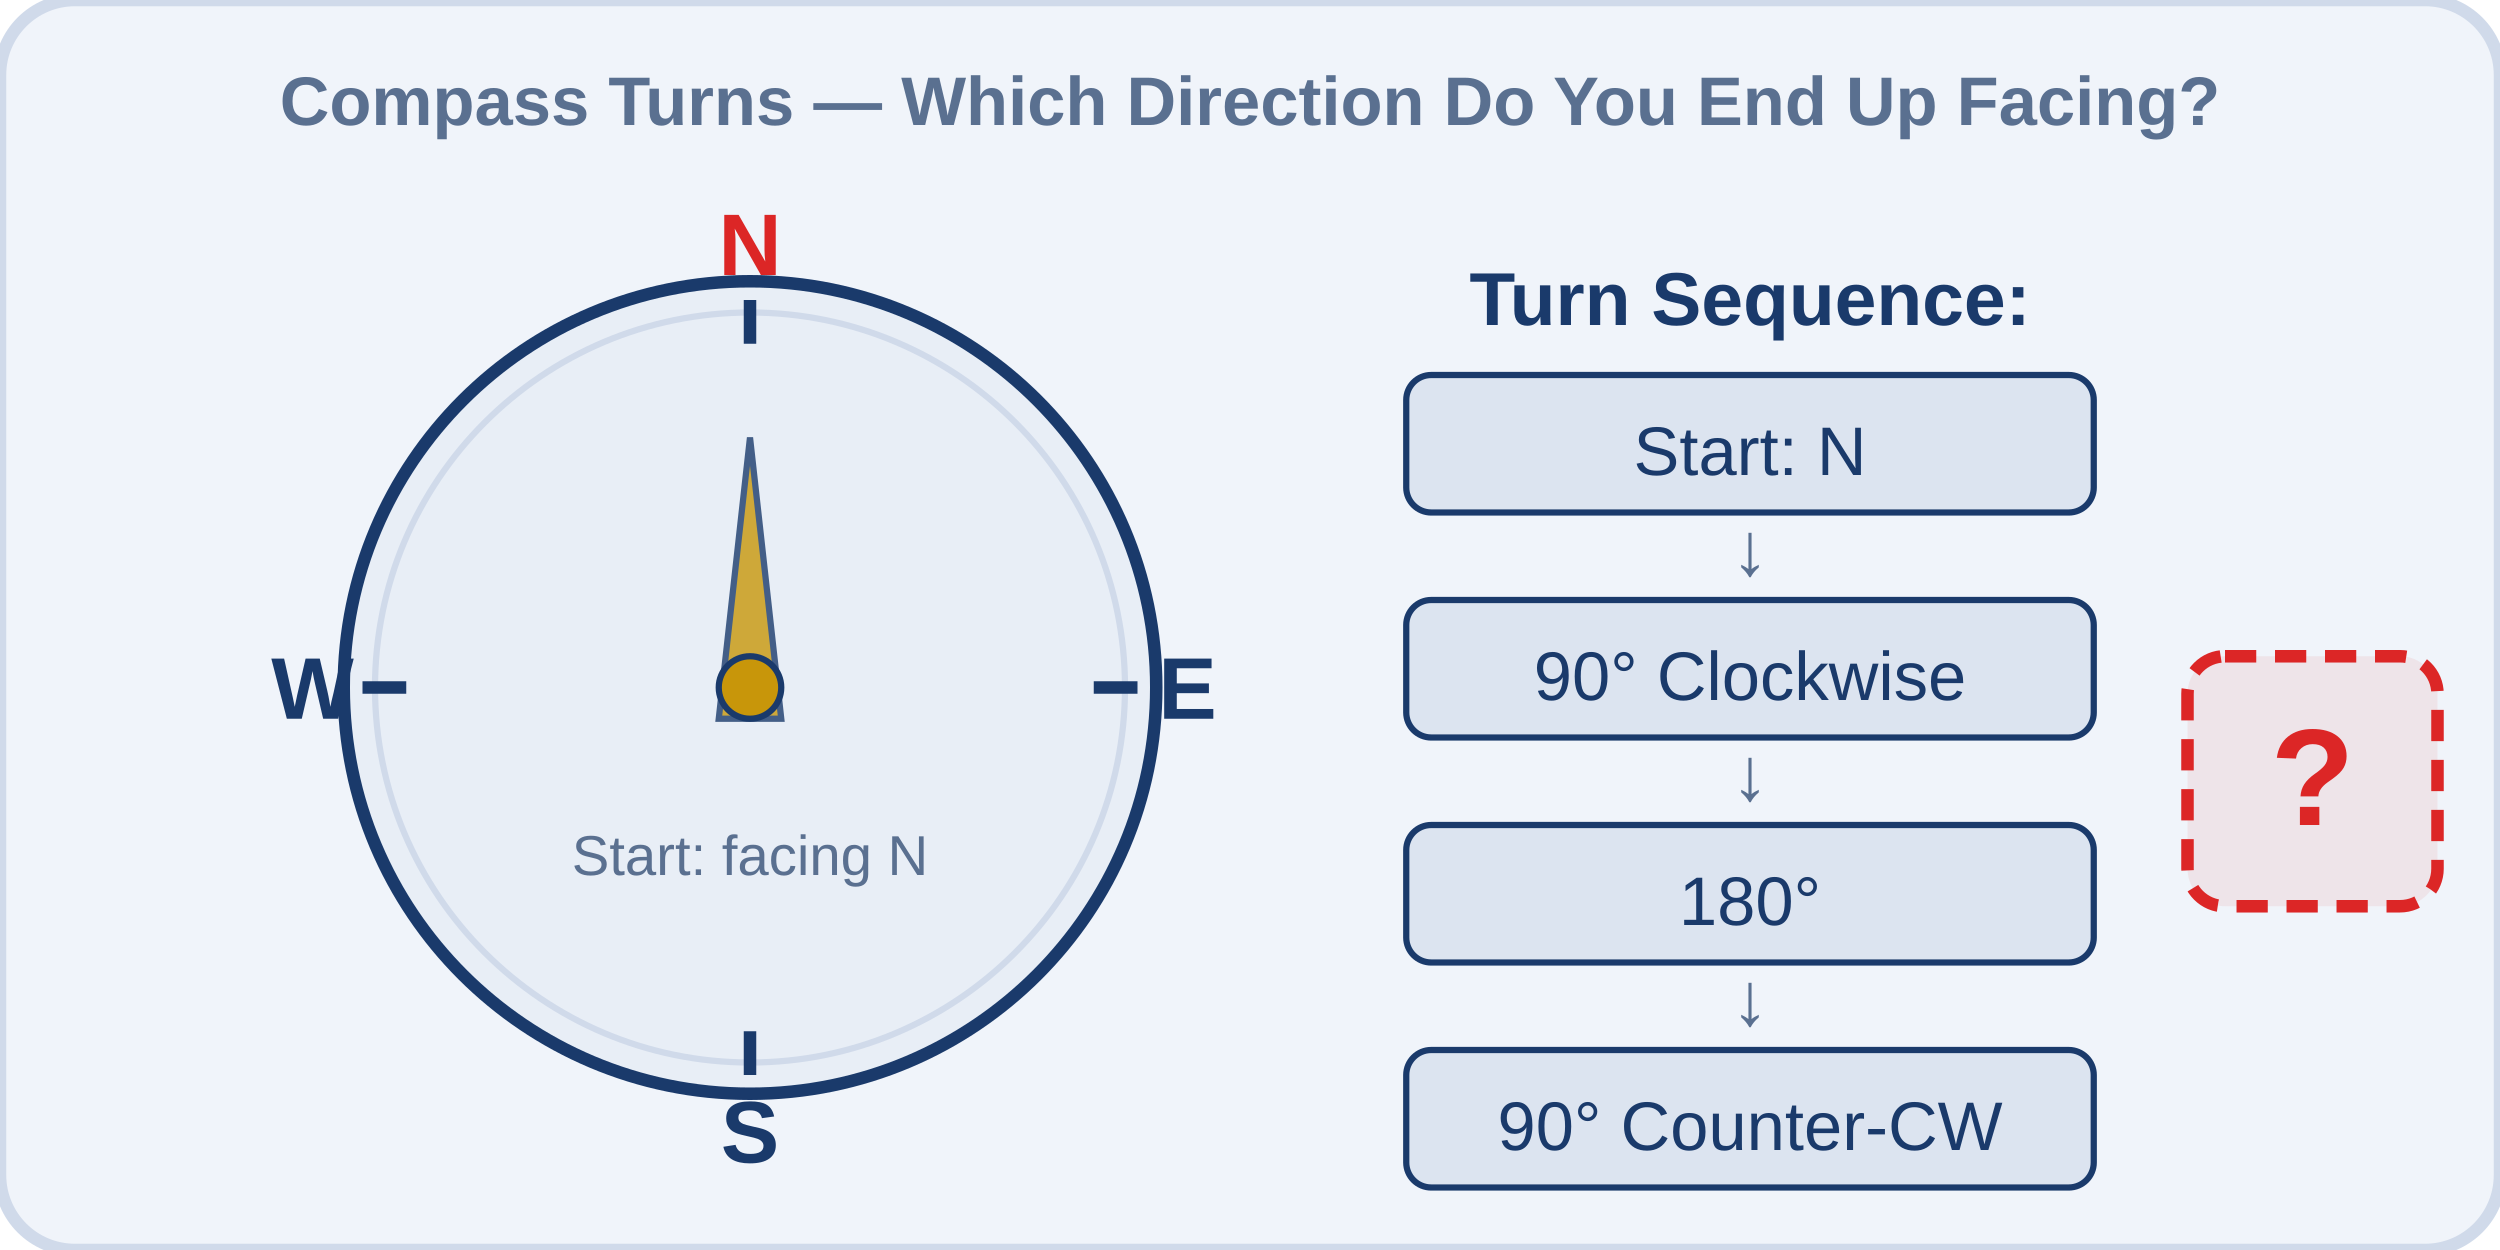
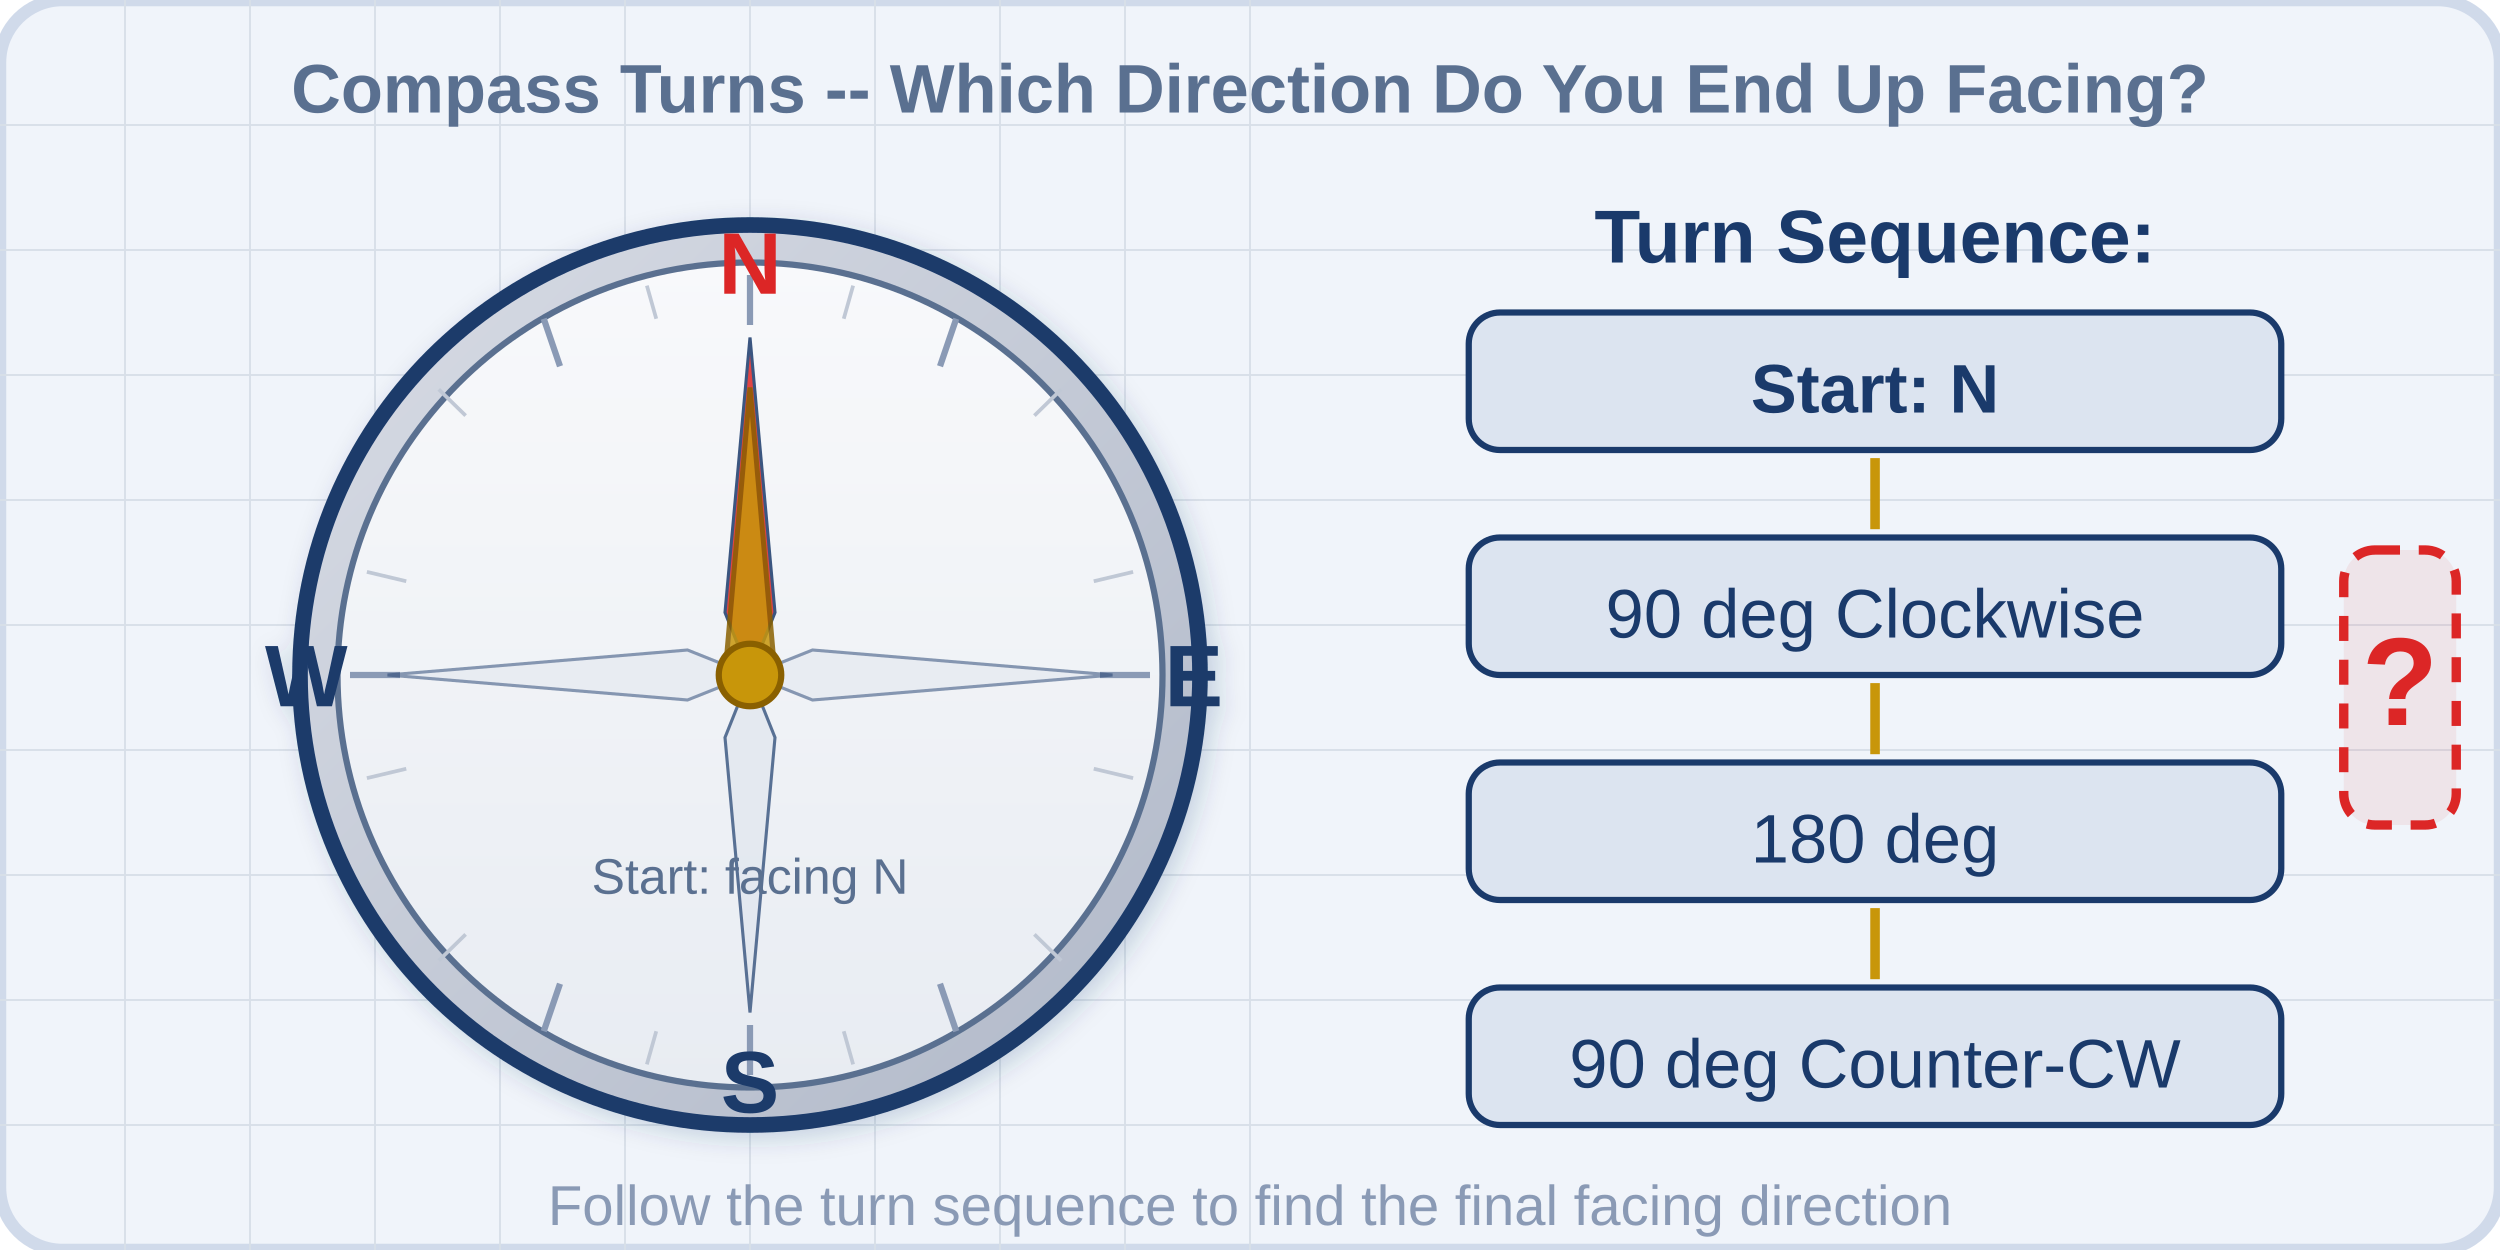
<svg xmlns="http://www.w3.org/2000/svg" width="400" height="200" viewBox="0 0 400 200">
+   <defs>
+     <linearGradient id="ctRing" x1="0" y1="0" x2="1" y2="1">
+       <stop offset="0%" stop-color="#d8dce5" />
+       <stop offset="100%" stop-color="#b0b8c8" />
+     </linearGradient>
+     <linearGradient id="ctFace" x1="0" y1="0" x2="0" y2="1">
+       <stop offset="0%" stop-color="#f8f9fb" />
+       <stop offset="100%" stop-color="#e8ecf2" />
+     </linearGradient>
+     <filter id="ctShadow" x="-5%" y="-5%" width="115%" height="115%">
+       <feDropShadow dx="1" dy="1" stdDeviation="2" flood-color="#1a3a6b" flood-opacity="0.18" />
+     </filter>
+   </defs>
  <style>
    @keyframes needleWobble {
      0%, 100% { transform: rotate(0deg); }
-       20% { transform: rotate(2deg); }
-       40% { transform: rotate(-1.5deg); }
-       60% { transform: rotate(1deg); }
+       20% { transform: rotate(1.5deg); }
+       40% { transform: rotate(-1deg); }
+       60% { transform: rotate(0.8deg); }
      80% { transform: rotate(-0.5deg); }
    }
-     .needle { animation: needleWobble 3s ease-in-out infinite; transform-origin: 120px 110px; }
+     .needle { animation: needleWobble 3s ease-in-out infinite; transform-origin: 120px 108px; }
    text { font-family: Arial, sans-serif; }
  </style>
-   <rect width="400" height="200" rx="12" fill="#f0f4fa" stroke="#d0daea" stroke-width="2" />
-   <text x="200" y="20" text-anchor="middle" font-family="Arial" font-size="11" fill="#5a7090" font-weight="600">Compass Turns — Which Direction Do You End Up Facing?</text>
-   <circle cx="120" cy="110" r="65" fill="#e8eef6" stroke="#1a3a6b" stroke-width="2" />
-   <circle cx="120" cy="110" r="60" fill="none" stroke="#d0daea" stroke-width="1" />
-   <line x1="120" y1="48" x2="120" y2="55" stroke="#1a3a6b" stroke-width="2" />
-   <line x1="120" y1="165" x2="120" y2="172" stroke="#1a3a6b" stroke-width="2" />
-   <line x1="58" y1="110" x2="65" y2="110" stroke="#1a3a6b" stroke-width="2" />
-   <line x1="175" y1="110" x2="182" y2="110" stroke="#1a3a6b" stroke-width="2" />
-   <text x="120" y="44" text-anchor="middle" font-family="Arial" font-size="14" font-weight="700" fill="#dc2626">N</text>
-   <text x="120" y="186" text-anchor="middle" font-family="Arial" font-size="14" font-weight="700" fill="#1a3a6b">S</text>
-   <text x="190" y="115" text-anchor="middle" font-family="Arial" font-size="14" font-weight="700" fill="#1a3a6b">E</text>
-   <text x="50" y="115" text-anchor="middle" font-family="Arial" font-size="14" font-weight="700" fill="#1a3a6b">W</text>
+   <rect width="400" height="200" rx="10" fill="#f0f4fa" stroke="#d0daea" stroke-width="2" />
+   <g stroke="#d8dfe8" stroke-width="0.3">
+     <line x1="0" y1="20" x2="400" y2="20" />
+     <line x1="0" y1="40" x2="400" y2="40" />
+     <line x1="0" y1="60" x2="400" y2="60" />
+     <line x1="0" y1="80" x2="400" y2="80" />
+     <line x1="0" y1="100" x2="400" y2="100" />
+     <line x1="0" y1="120" x2="400" y2="120" />
+     <line x1="0" y1="140" x2="400" y2="140" />
+     <line x1="0" y1="160" x2="400" y2="160" />
+     <line x1="0" y1="180" x2="400" y2="180" />
+     <line x1="20" y1="0" x2="20" y2="200" />
+     <line x1="40" y1="0" x2="40" y2="200" />
+     <line x1="60" y1="0" x2="60" y2="200" />
+     <line x1="80" y1="0" x2="80" y2="200" />
+     <line x1="100" y1="0" x2="100" y2="200" />
+     <line x1="120" y1="0" x2="120" y2="200" />
+     <line x1="140" y1="0" x2="140" y2="200" />
+     <line x1="160" y1="0" x2="160" y2="200" />
+     <line x1="180" y1="0" x2="180" y2="200" />
+     <line x1="200" y1="0" x2="200" y2="200" />
+   </g>
+   <text x="200" y="18" text-anchor="middle" font-size="11" fill="#5a7090" font-weight="600">Compass Turns -- Which Direction Do You End Up Facing?</text>
+   <g filter="url(#ctShadow)">
+     <circle cx="120" cy="108" r="72" fill="url(#ctRing)" stroke="#1a3a6b" stroke-width="2.5" />
+     <circle cx="120" cy="108" r="66" fill="url(#ctFace)" stroke="#5a7090" stroke-width="1" />
+     <g stroke="#8a9ab5" stroke-width="1">
+       <line x1="120" y1="44" x2="120" y2="52" />
+       <line x1="153" y1="51" x2="150.4" y2="58.6" />
+       <line x1="184" y1="108" x2="176" y2="108" />
+       <line x1="153" y1="165" x2="150.4" y2="157.4" />
+       <line x1="120" y1="172" x2="120" y2="164" />
+       <line x1="87" y1="165" x2="89.6" y2="157.4" />
+       <line x1="56" y1="108" x2="64" y2="108" />
+       <line x1="87" y1="51" x2="89.6" y2="58.6" />
+     </g>
+     <g stroke="#c0c8d5" stroke-width="0.6">
+       <line x1="136.5" y1="45.7" x2="135" y2="51" />
+       <line x1="169.8" y1="62.3" x2="165.5" y2="66.5" />
+       <line x1="181.3" y1="91.5" x2="175" y2="93" />
+       <line x1="169.8" y1="153.7" x2="165.5" y2="149.5" />
+       <line x1="136.5" y1="170.3" x2="135" y2="165" />
+       <line x1="103.5" y1="170.3" x2="105" y2="165" />
+       <line x1="70.2" y1="153.7" x2="74.5" y2="149.5" />
+       <line x1="58.7" y1="91.5" x2="65" y2="93" />
+       <line x1="70.2" y1="62.3" x2="74.5" y2="66.5" />
+       <line x1="103.5" y1="45.7" x2="105" y2="51" />
+       <line x1="181.3" y1="124.5" x2="175" y2="123" />
+       <line x1="58.7" y1="124.5" x2="65" y2="123" />
+     </g>
+     <polygon points="120,54 124,98 120,108 116,98" fill="#dc2626" stroke="#1a3a6b" stroke-width="0.5" opacity="0.85" />
+     <polygon points="120,162 116,118 120,108 124,118" fill="#e0e5ee" stroke="#1a3a6b" stroke-width="0.5" opacity="0.7" />
+     <polygon points="178,108 130,104 120,108 130,112" fill="#e0e5ee" stroke="#1a3a6b" stroke-width="0.5" opacity="0.5" />
+     <polygon points="62,108 110,112 120,108 110,104" fill="#e0e5ee" stroke="#1a3a6b" stroke-width="0.5" opacity="0.5" />
+     <text x="120" y="47" text-anchor="middle" font-size="14" font-weight="700" fill="#dc2626">N</text>
+     <text x="120" y="178" text-anchor="middle" font-size="14" font-weight="700" fill="#1a3a6b">S</text>
+     <text x="191" y="113" text-anchor="middle" font-size="14" font-weight="700" fill="#1a3a6b">E</text>
+     <text x="49" y="113" text-anchor="middle" font-size="14" font-weight="700" fill="#1a3a6b">W</text>
+   </g>
  <g class="needle">
-     <polygon points="120,70 115,115 125,115" fill="#c8960a" stroke="#1a3a6b" stroke-width="1" opacity="0.8" />
-     <circle cx="120" cy="110" r="5" fill="#c8960a" stroke="#1a3a6b" stroke-width="1" />
+     <polygon points="120,62 116,108 124,108" fill="#c8960a" stroke="#8a6000" stroke-width="0.8" opacity="0.85" />
+     <circle cx="120" cy="108" r="5" fill="#c8960a" stroke="#8a6000" stroke-width="1" />
  </g>
-   <text x="120" y="140" text-anchor="middle" font-family="Arial" font-size="9" fill="#5a7090">Start: facing N</text>
-   <text x="280" y="52" text-anchor="middle" font-family="Arial" font-size="12" font-weight="700" fill="#1a3a6b">Turn Sequence:</text>
-   <rect x="225" y="60" width="110" height="22" rx="4" fill="#dce4f0" stroke="#1a3a6b" stroke-width="1" />
-   <text x="280" y="76" text-anchor="middle" font-family="Arial" font-size="11" fill="#1a3a6b">Start: N</text>
-   <text x="280" y="92" text-anchor="middle" font-family="Arial" font-size="12" fill="#5a7090">↓</text>
-   <rect x="225" y="96" width="110" height="22" rx="4" fill="#dce4f0" stroke="#1a3a6b" stroke-width="1" />
-   <text x="280" y="112" text-anchor="middle" font-family="Arial" font-size="11" fill="#1a3a6b">90° Clockwise</text>
-   <text x="280" y="128" text-anchor="middle" font-family="Arial" font-size="12" fill="#5a7090">↓</text>
-   <rect x="225" y="132" width="110" height="22" rx="4" fill="#dce4f0" stroke="#1a3a6b" stroke-width="1" />
-   <text x="280" y="148" text-anchor="middle" font-family="Arial" font-size="11" fill="#1a3a6b">180°</text>
-   <text x="280" y="164" text-anchor="middle" font-family="Arial" font-size="12" fill="#5a7090">↓</text>
-   <rect x="225" y="168" width="110" height="22" rx="4" fill="#dce4f0" stroke="#1a3a6b" stroke-width="1" />
-   <text x="280" y="184" text-anchor="middle" font-family="Arial" font-size="11" fill="#1a3a6b">90° Counter-CW</text>
-   <rect x="350" y="105" width="40" height="40" rx="6" fill="rgba(220,38,38,.08)" stroke="#dc2626" stroke-width="2" stroke-dasharray="5,3" />
-   <text x="370" y="132" text-anchor="middle" font-family="Arial" font-size="22" font-weight="700" fill="#dc2626">?</text>
+   <text x="120" y="143" text-anchor="middle" font-size="8" fill="#5a7090">Start: facing N</text>
+   <text x="300" y="42" text-anchor="middle" font-size="12" font-weight="700" fill="#1a3a6b">Turn Sequence:</text>
+   <rect x="235" y="50" width="130" height="22" rx="5" fill="#dce4f0" stroke="#1a3a6b" stroke-width="1" />
+   <text x="300" y="66" text-anchor="middle" font-size="11" fill="#1a3a6b" font-weight="600">Start: N</text>
+   <text x="300" y="82" text-anchor="middle" font-size="12" fill="#c8960a" font-weight="700">|</text>
+   <rect x="235" y="86" width="130" height="22" rx="5" fill="#dce4f0" stroke="#1a3a6b" stroke-width="1" />
+   <text x="300" y="102" text-anchor="middle" font-size="11" fill="#1a3a6b">90 deg Clockwise</text>
+   <text x="300" y="118" text-anchor="middle" font-size="12" fill="#c8960a" font-weight="700">|</text>
+   <rect x="235" y="122" width="130" height="22" rx="5" fill="#dce4f0" stroke="#1a3a6b" stroke-width="1" />
+   <text x="300" y="138" text-anchor="middle" font-size="11" fill="#1a3a6b">180 deg</text>
+   <text x="300" y="154" text-anchor="middle" font-size="12" fill="#c8960a" font-weight="700">|</text>
+   <rect x="235" y="158" width="130" height="22" rx="5" fill="#dce4f0" stroke="#1a3a6b" stroke-width="1" />
+   <text x="300" y="174" text-anchor="middle" font-size="11" fill="#1a3a6b">90 deg Counter-CW</text>
+   <rect x="375" y="88" width="18" height="44" rx="5" fill="rgba(220,38,38,0.08)" stroke="#dc2626" stroke-width="1.5" stroke-dasharray="4,3" />
+   <text x="384" y="116" text-anchor="middle" font-size="20" font-weight="700" fill="#dc2626">?</text>
+   <text x="200" y="196" text-anchor="middle" font-size="9" fill="#8a9ab5">Follow the turn sequence to find the final facing direction</text>
</svg>
